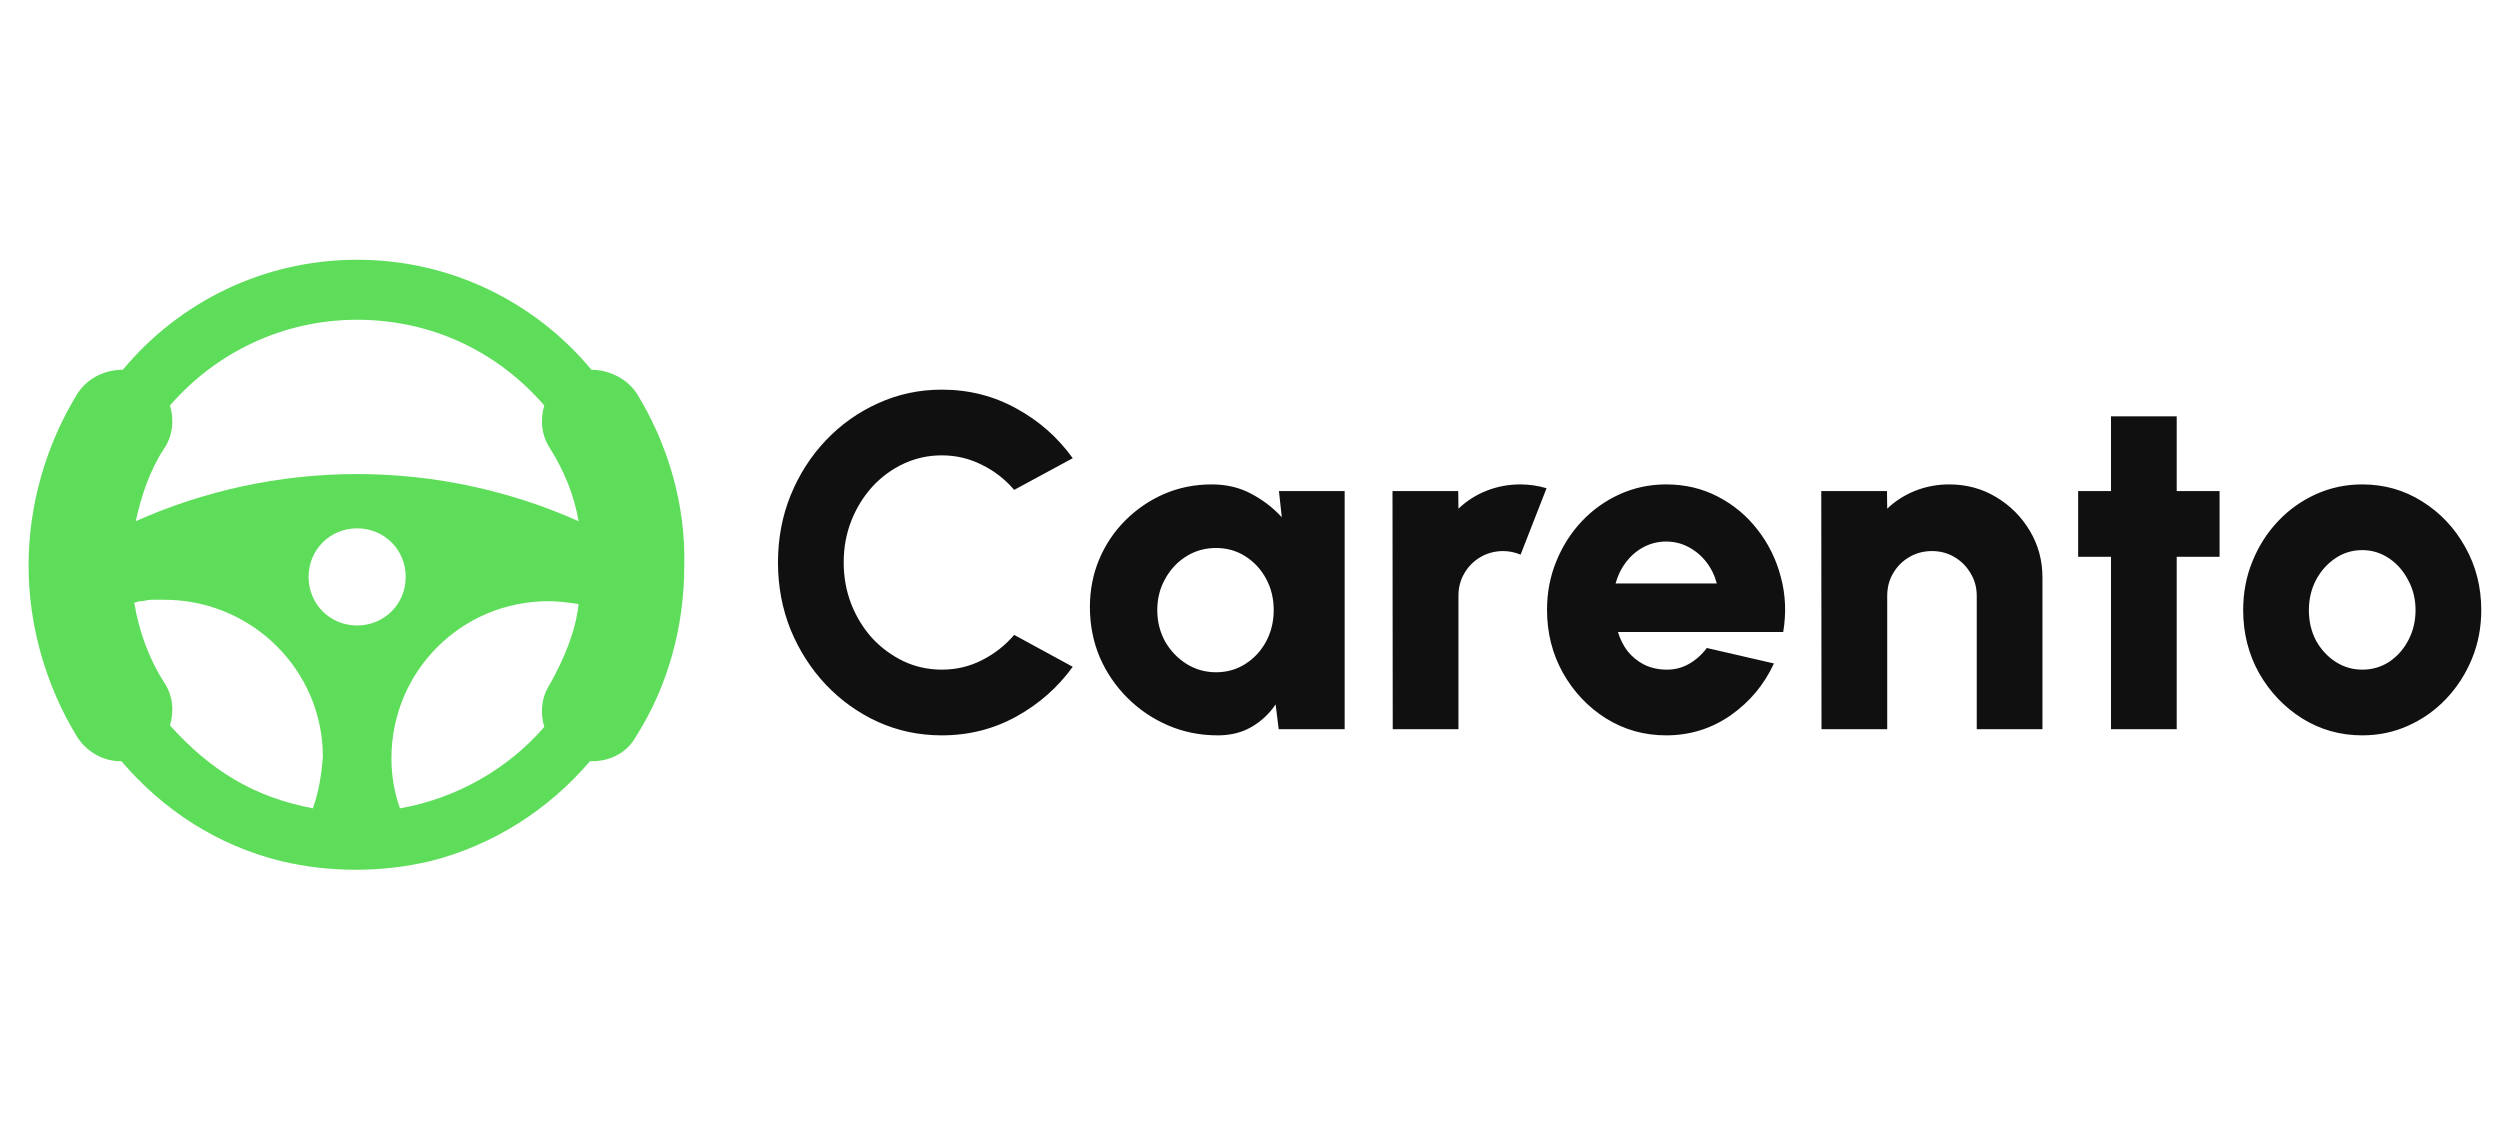
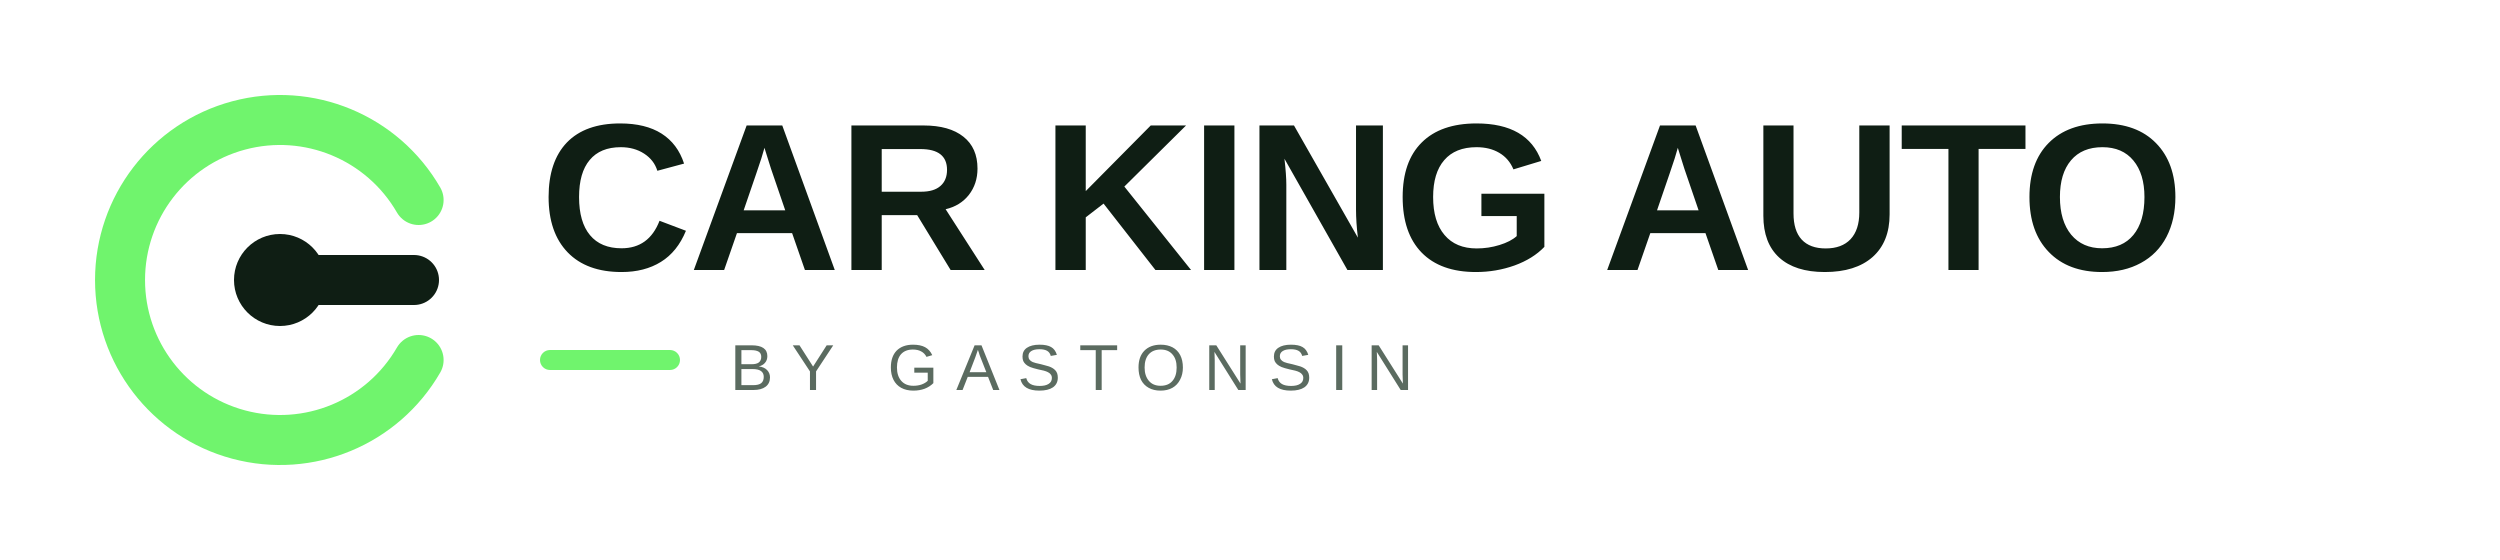
- <svg xmlns="http://www.w3.org/2000/svg" width="168" height="76" viewBox="0 0 168 76" fill="none">
-   <path d="M8.928 51.057C8.736 51.153 8.544 51.153 8.256 51.153C8.448 51.153 8.736 51.153 8.928 51.057Z" fill="#5EDD5B" />
-   <path d="M11.424 27.248C11.328 27.152 11.328 26.96 11.232 26.864C11.328 26.96 11.424 27.056 11.424 27.248Z" fill="#5EDD5B" />
-   <path d="M39.264 51.152H39.648C39.552 51.152 39.456 51.152 39.264 51.152ZM11.232 26.864C11.328 26.96 11.328 27.152 11.424 27.248C11.424 27.056 11.328 26.96 11.232 26.864Z" fill="#5EDD5B" />
-   <path d="M42.816 26.48C42.144 25.424 40.896 24.848 39.744 24.848C36 20.336 30.336 17.456 24 17.456C17.664 17.456 12 20.336 8.256 24.848C7.008 24.848 5.856 25.424 5.184 26.48C3.072 29.936 1.92 33.968 1.92 38C1.92 42.032 3.072 46.064 5.184 49.52C5.856 50.576 7.008 51.152 8.064 51.152H8.16C10.944 54.416 14.592 56.816 18.912 57.872C20.544 58.256 22.176 58.448 23.904 58.448C25.632 58.448 27.264 58.256 28.896 57.872C33.12 56.816 36.864 54.416 39.648 51.152H39.84C40.992 51.152 42.144 50.576 42.72 49.52C44.928 46.064 45.984 42.032 45.984 38C46.08 33.968 44.928 29.936 42.816 26.48ZM11.04 30.128C11.616 29.264 11.712 28.208 11.424 27.248C11.424 27.152 11.328 26.96 11.232 26.864C11.328 26.96 11.328 27.152 11.424 27.248C14.496 23.696 19.008 21.488 24 21.488C29.088 21.488 33.504 23.696 36.576 27.248C36.288 28.208 36.384 29.264 36.96 30.128C37.92 31.664 38.592 33.296 38.88 35.024C34.368 33.008 29.28 31.856 24 31.856C18.72 31.856 13.632 33.008 9.12 35.024C9.504 33.296 10.08 31.568 11.04 30.128ZM21.024 54.32C16.992 53.552 14.112 51.728 11.424 48.752C11.712 47.792 11.616 46.736 11.04 45.872C9.984 44.24 9.312 42.32 9.024 40.496C9.12 40.496 9.312 40.4 9.408 40.4H9.504C9.696 40.4 9.888 40.304 10.176 40.304H11.04C16.896 40.304 21.696 45.008 21.696 50.864C21.6 52.112 21.408 53.264 21.024 54.32ZM24 42.032C22.176 42.032 20.736 40.592 20.736 38.768C20.736 36.944 22.176 35.504 24 35.504C25.824 35.504 27.264 36.944 27.264 38.768C27.264 40.592 25.824 42.032 24 42.032ZM36.96 45.968C36.384 46.832 36.288 47.888 36.576 48.848C34.176 51.632 30.72 53.648 26.88 54.32C26.496 53.264 26.304 52.112 26.304 50.96C26.304 45.104 31.008 40.4 36.864 40.4C37.536 40.4 38.208 40.496 38.88 40.592C38.688 42.416 37.92 44.24 36.96 45.968Z" fill="#5EDD5B" />
-   <path d="M63.288 49.416C61.773 49.416 60.349 49.117 59.016 48.52C57.683 47.912 56.509 47.075 55.496 46.008C54.493 44.941 53.704 43.709 53.128 42.312C52.563 40.904 52.28 39.4 52.28 37.8C52.28 36.189 52.563 34.685 53.128 33.288C53.704 31.88 54.493 30.648 55.496 29.592C56.509 28.525 57.683 27.693 59.016 27.096C60.349 26.488 61.773 26.184 63.288 26.184C65.101 26.184 66.771 26.605 68.296 27.448C69.821 28.28 71.085 29.395 72.088 30.792L68.152 32.92C67.555 32.216 66.835 31.656 65.992 31.24C65.149 30.813 64.248 30.6 63.288 30.6C62.381 30.6 61.528 30.787 60.728 31.16C59.928 31.533 59.224 32.051 58.616 32.712C58.019 33.373 57.549 34.136 57.208 35C56.867 35.864 56.696 36.797 56.696 37.8C56.696 38.792 56.867 39.725 57.208 40.6C57.549 41.464 58.019 42.227 58.616 42.888C59.224 43.539 59.928 44.056 60.728 44.44C61.528 44.813 62.381 45 63.288 45C64.259 45 65.16 44.787 65.992 44.36C66.835 43.933 67.555 43.368 68.152 42.664L72.088 44.808C71.085 46.195 69.821 47.309 68.296 48.152C66.771 48.995 65.101 49.416 63.288 49.416ZM85.945 33H90.361V49H85.929L85.721 47.336C85.305 47.955 84.772 48.456 84.121 48.84C83.471 49.224 82.708 49.416 81.833 49.416C80.639 49.416 79.524 49.192 78.489 48.744C77.455 48.296 76.543 47.677 75.753 46.888C74.964 46.099 74.345 45.187 73.897 44.152C73.46 43.107 73.241 41.987 73.241 40.792C73.241 39.651 73.449 38.584 73.865 37.592C74.281 36.6 74.868 35.725 75.625 34.968C76.383 34.211 77.252 33.619 78.233 33.192C79.225 32.765 80.292 32.552 81.433 32.552C82.415 32.552 83.295 32.76 84.073 33.176C84.863 33.592 85.551 34.12 86.137 34.76L85.945 33ZM81.721 45.176C82.447 45.176 83.103 44.989 83.689 44.616C84.276 44.243 84.74 43.741 85.081 43.112C85.423 42.472 85.593 41.768 85.593 41C85.593 40.221 85.423 39.517 85.081 38.888C84.74 38.259 84.276 37.757 83.689 37.384C83.103 37.011 82.447 36.824 81.721 36.824C80.985 36.824 80.319 37.011 79.721 37.384C79.124 37.757 78.649 38.264 78.297 38.904C77.945 39.533 77.769 40.232 77.769 41C77.769 41.768 77.945 42.472 78.297 43.112C78.66 43.741 79.14 44.243 79.737 44.616C80.335 44.989 80.996 45.176 81.721 45.176ZM93.592 49L93.576 33H97.992L98.008 34.184C98.542 33.672 99.166 33.272 99.88 32.984C100.606 32.696 101.368 32.552 102.168 32.552C102.755 32.552 103.342 32.637 103.928 32.808L102.184 37.272C101.8 37.112 101.411 37.032 101.016 37.032C100.462 37.032 99.955 37.165 99.496 37.432C99.038 37.699 98.675 38.061 98.408 38.52C98.142 38.968 98.008 39.475 98.008 40.04V49H93.592ZM111.96 49.416C110.488 49.416 109.144 49.037 107.928 48.28C106.723 47.523 105.757 46.504 105.032 45.224C104.317 43.944 103.96 42.531 103.96 40.984C103.96 39.821 104.168 38.733 104.584 37.72C105 36.696 105.571 35.8 106.296 35.032C107.032 34.253 107.885 33.645 108.856 33.208C109.827 32.771 110.861 32.552 111.96 32.552C113.229 32.552 114.387 32.824 115.432 33.368C116.488 33.912 117.379 34.653 118.104 35.592C118.84 36.531 119.363 37.592 119.672 38.776C119.992 39.96 120.045 41.192 119.832 42.472H108.728C108.867 42.941 109.08 43.368 109.368 43.752C109.667 44.125 110.029 44.424 110.456 44.648C110.893 44.872 111.395 44.989 111.96 45C112.515 45.011 113.027 44.883 113.496 44.616C113.965 44.349 114.365 43.992 114.696 43.544L119.208 44.584C118.557 46.003 117.587 47.165 116.296 48.072C115.005 48.968 113.56 49.416 111.96 49.416ZM108.568 39.208H115.368C115.229 38.675 114.995 38.195 114.664 37.768C114.333 37.341 113.933 37.005 113.464 36.76C113.005 36.515 112.504 36.392 111.96 36.392C111.427 36.392 110.925 36.515 110.456 36.76C109.997 37.005 109.603 37.341 109.272 37.768C108.952 38.184 108.717 38.664 108.568 39.208ZM137.253 38.824V49H132.837V40.04C132.837 39.475 132.698 38.968 132.421 38.52C132.154 38.061 131.791 37.699 131.333 37.432C130.885 37.165 130.383 37.032 129.829 37.032C129.274 37.032 128.767 37.165 128.309 37.432C127.85 37.699 127.487 38.061 127.221 38.52C126.954 38.968 126.821 39.475 126.821 40.04V49H122.405L122.389 33H126.805L126.821 34.184C127.354 33.672 127.978 33.272 128.693 32.984C129.418 32.696 130.181 32.552 130.981 32.552C132.143 32.552 133.194 32.835 134.133 33.4C135.082 33.965 135.839 34.723 136.405 35.672C136.97 36.611 137.253 37.661 137.253 38.824ZM149.155 37.416H146.275V49H141.859V37.416H139.651V33H141.859V27.976H146.275V33H149.155V37.416ZM158.741 49.416C157.269 49.416 155.925 49.037 154.709 48.28C153.504 47.523 152.539 46.509 151.813 45.24C151.099 43.96 150.741 42.547 150.741 41C150.741 39.827 150.949 38.733 151.365 37.72C151.781 36.696 152.352 35.8 153.077 35.032C153.813 34.253 154.667 33.645 155.637 33.208C156.608 32.771 157.643 32.552 158.741 32.552C160.213 32.552 161.552 32.931 162.757 33.688C163.973 34.445 164.939 35.464 165.653 36.744C166.379 38.024 166.741 39.443 166.741 41C166.741 42.163 166.533 43.251 166.117 44.264C165.701 45.277 165.125 46.173 164.389 46.952C163.664 47.72 162.816 48.323 161.845 48.76C160.885 49.197 159.851 49.416 158.741 49.416ZM158.741 45C159.424 45 160.037 44.819 160.581 44.456C161.125 44.083 161.552 43.592 161.861 42.984C162.171 42.376 162.325 41.715 162.325 41C162.325 40.264 162.16 39.592 161.829 38.984C161.509 38.365 161.077 37.875 160.533 37.512C159.989 37.149 159.392 36.968 158.741 36.968C158.069 36.968 157.461 37.155 156.917 37.528C156.373 37.901 155.941 38.392 155.621 39C155.312 39.608 155.157 40.275 155.157 41C155.157 41.757 155.317 42.44 155.637 43.048C155.968 43.645 156.405 44.12 156.949 44.472C157.493 44.824 158.091 45 158.741 45Z" fill="#101010" />
+ <svg xmlns="http://www.w3.org/2000/svg" viewBox="0 0 250 56" width="250" height="56" role="img" aria-label="Car King Auto by Gastonsin">
+   <g transform="translate(4 4)" fill="none">
+     <path d="M37.86 16 A16 16 0 1 0 37.86 32" stroke="#70f46d" stroke-width="5" stroke-linecap="round" />
+     <path d="M27.4 24 H37.4" stroke="#0f1e14" stroke-width="5" stroke-linecap="round" />
+     <circle cx="24" cy="24" r="4.6" fill="#0f1e14" />
+   </g>
+   <text x="54" y="27" font-family="Urbanist, 'Helvetica Neue', Arial, sans-serif" font-size="21" font-weight="900" letter-spacing="-0.3" fill="#0f1e14">CAR KING AUTO</text>
+   <rect x="54" y="35" width="14" height="2" rx="1" fill="#70f46d" />
+   <text x="73" y="39" font-family="Urbanist, 'Helvetica Neue', Arial, sans-serif" font-size="6.5" font-weight="500" letter-spacing="1.8" fill="#5b6b60">BY GASTONSIN</text>
</svg>
